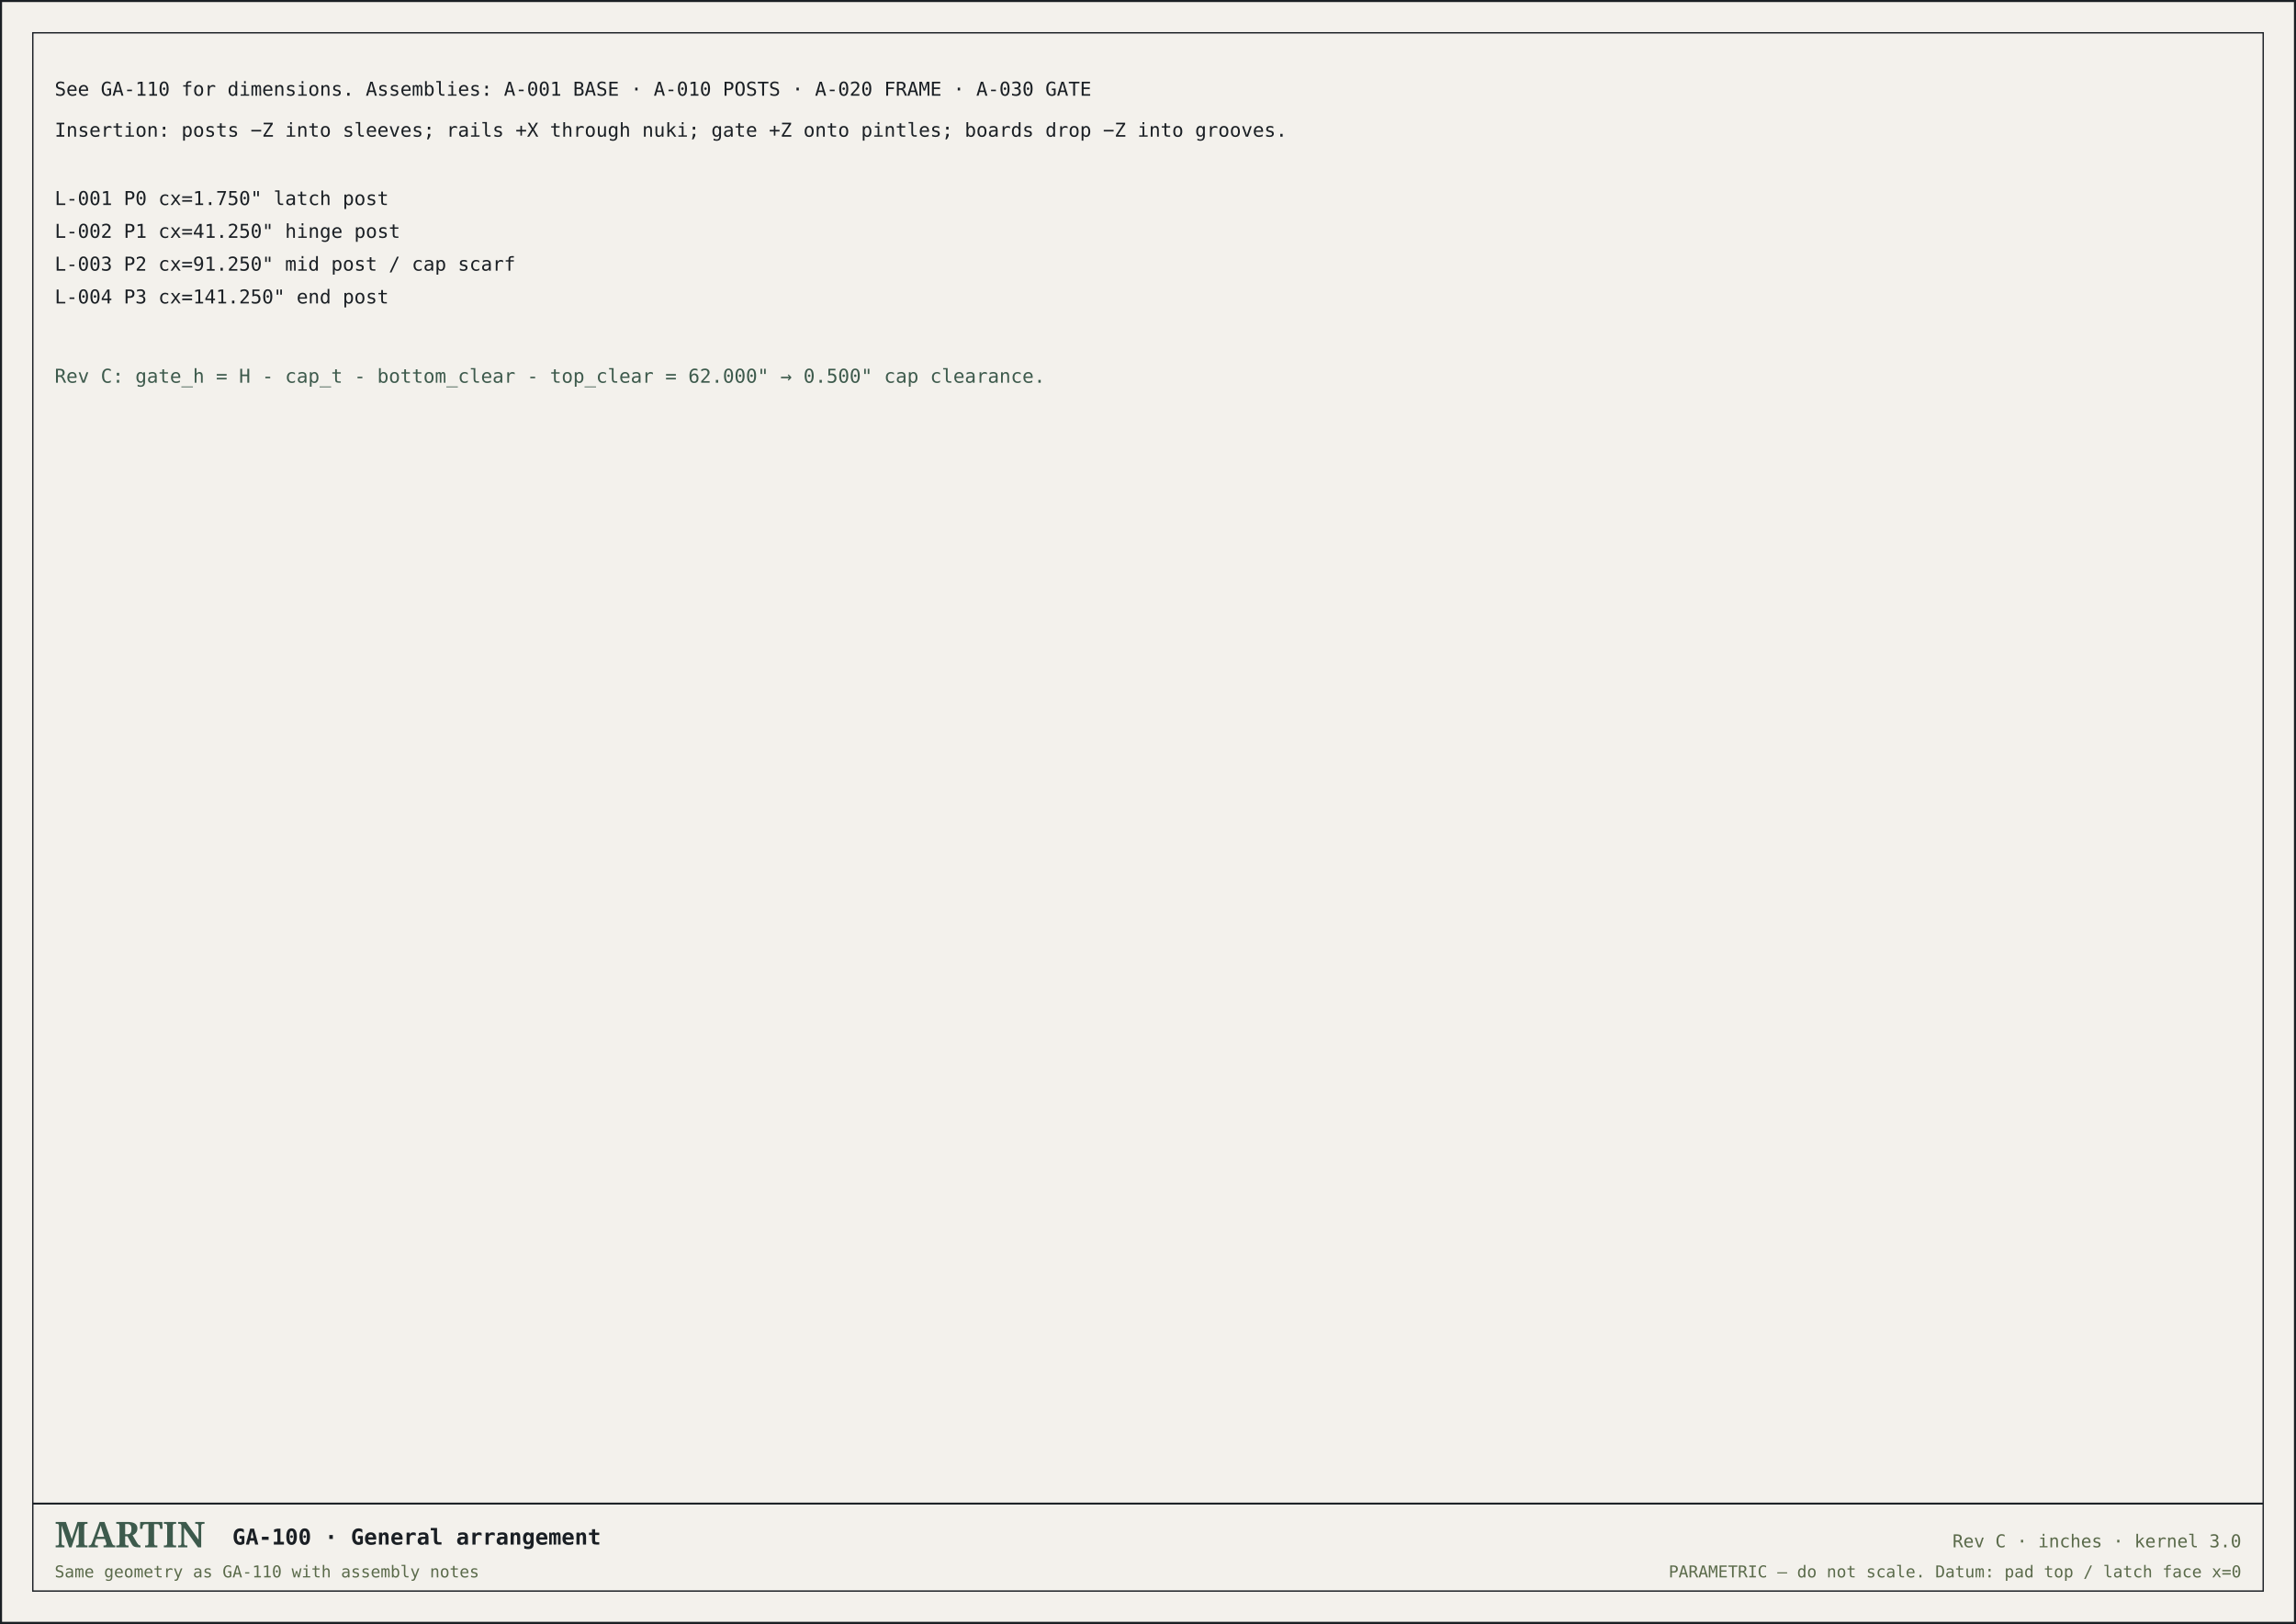
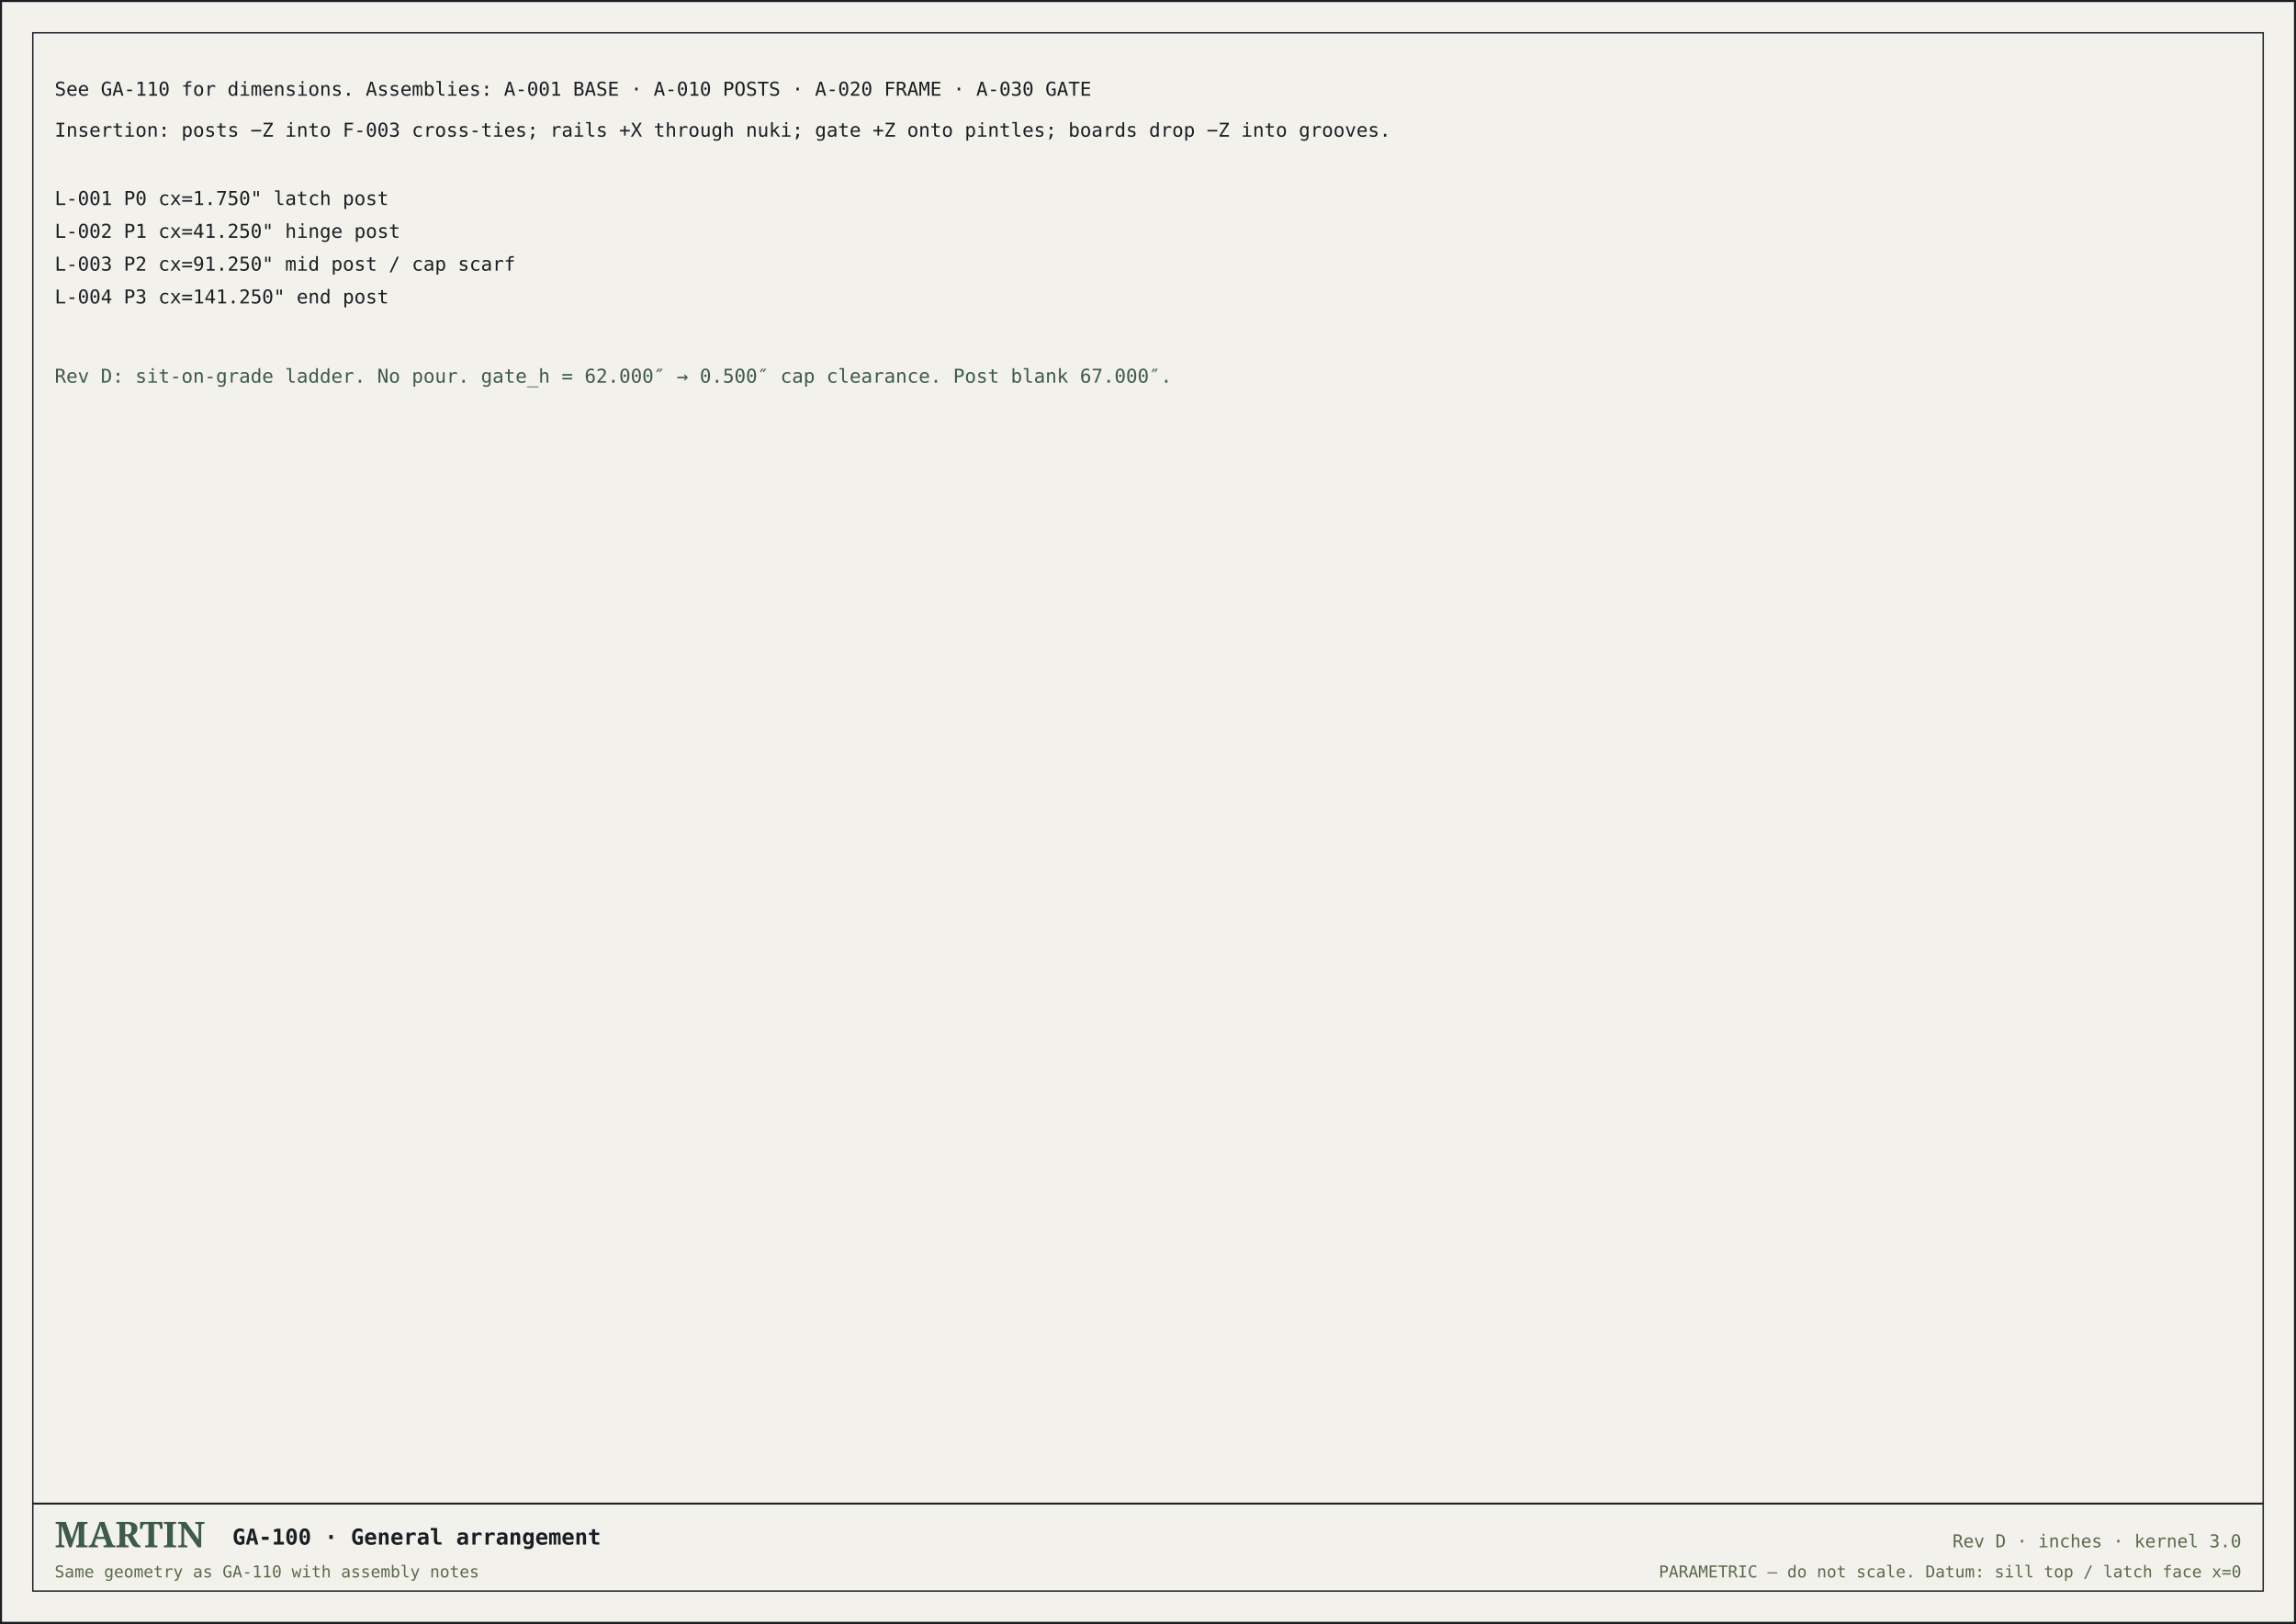
<svg xmlns="http://www.w3.org/2000/svg" width="1680" height="1188" viewBox="0 0 1680 1188">
  <rect x="0.0" y="0.0" width="1680.0" height="1188.0" fill="#f3f1ec" stroke="#1a1f24" stroke-width="3" />
  <rect x="24.0" y="24.0" width="1632.0" height="1140.0" fill="none" stroke="#1a1f24" stroke-width="1" />
  <line x1="24.0" y1="1100.0" x2="1656.0" y2="1100.0" stroke="#1a1f24" stroke-width="1.4" />
  <text x="40.0" y="1132.0" font-family="Georgia, serif" font-size="26" fill="#3d5a4c" text-anchor="start" font-weight="600">MARTIN</text>
  <text x="170.0" y="1130.0" font-family="IBM Plex Mono, Menlo, monospace" font-size="16" fill="#1a1f24" text-anchor="start" font-weight="600">GA-100  ·  General arrangement</text>
  <text x="40.0" y="1154.0" font-family="IBM Plex Mono, Menlo, monospace" font-size="12" fill="#5a6a4a" text-anchor="start">Same geometry as GA-110 with assembly notes</text>
-   <text x="1640.0" y="1132.0" font-family="IBM Plex Mono, Menlo, monospace" font-size="13" fill="#5a6a4a" text-anchor="end">Rev C  ·  inches  ·  kernel 3.0</text>
-   <text x="1640.0" y="1154.0" font-family="IBM Plex Mono, Menlo, monospace" font-size="12" fill="#5a6a4a" text-anchor="end">PARAMETRIC — do not scale. Datum: pad top / latch face x=0</text>
+   <text x="1640.0" y="1132.0" font-family="IBM Plex Mono, Menlo, monospace" font-size="13" fill="#5a6a4a" text-anchor="end">Rev D  ·  inches  ·  kernel 3.0</text>
+   <text x="1640.0" y="1154.0" font-family="IBM Plex Mono, Menlo, monospace" font-size="12" fill="#5a6a4a" text-anchor="end">PARAMETRIC — do not scale. Datum: sill top / latch face x=0</text>
  <text x="40.0" y="70.0" font-family="IBM Plex Mono, Menlo, monospace" font-size="14" fill="#1a1f24" text-anchor="start">See GA-110 for dimensions. Assemblies: A-001 BASE · A-010 POSTS · A-020 FRAME · A-030 GATE</text>
-   <text x="40.0" y="100.0" font-family="IBM Plex Mono, Menlo, monospace" font-size="14" fill="#1a1f24" text-anchor="start">Insertion: posts −Z into sleeves; rails +X through nuki; gate +Z onto pintles; boards drop −Z into grooves.</text>
+   <text x="40.0" y="100.0" font-family="IBM Plex Mono, Menlo, monospace" font-size="14" fill="#1a1f24" text-anchor="start">Insertion: posts −Z into F-003 cross-ties; rails +X through nuki; gate +Z onto pintles; boards drop −Z into grooves.</text>
  <text x="40.0" y="150.0" font-family="IBM Plex Mono, Menlo, monospace" font-size="14" fill="#1a1f24" text-anchor="start">L-001  P0  cx=1.750"  latch post</text>
  <text x="40.0" y="174.0" font-family="IBM Plex Mono, Menlo, monospace" font-size="14" fill="#1a1f24" text-anchor="start">L-002  P1  cx=41.250"  hinge post</text>
  <text x="40.0" y="198.0" font-family="IBM Plex Mono, Menlo, monospace" font-size="14" fill="#1a1f24" text-anchor="start">L-003  P2  cx=91.250"  mid post / cap scarf</text>
  <text x="40.0" y="222.0" font-family="IBM Plex Mono, Menlo, monospace" font-size="14" fill="#1a1f24" text-anchor="start">L-004  P3  cx=141.250"  end post</text>
-   <text x="40.0" y="280.0" font-family="IBM Plex Mono, Menlo, monospace" font-size="14" fill="#3d5a4c" text-anchor="start">Rev C: gate_h = H - cap_t - bottom_clear - top_clear = 62.000" → 0.500" cap clearance.</text>
+   <text x="40.0" y="280.0" font-family="IBM Plex Mono, Menlo, monospace" font-size="14" fill="#3d5a4c" text-anchor="start">Rev D: sit-on-grade ladder. No pour. gate_h = 62.000″ → 0.500″ cap clearance. Post blank 67.000″.</text>
</svg>
